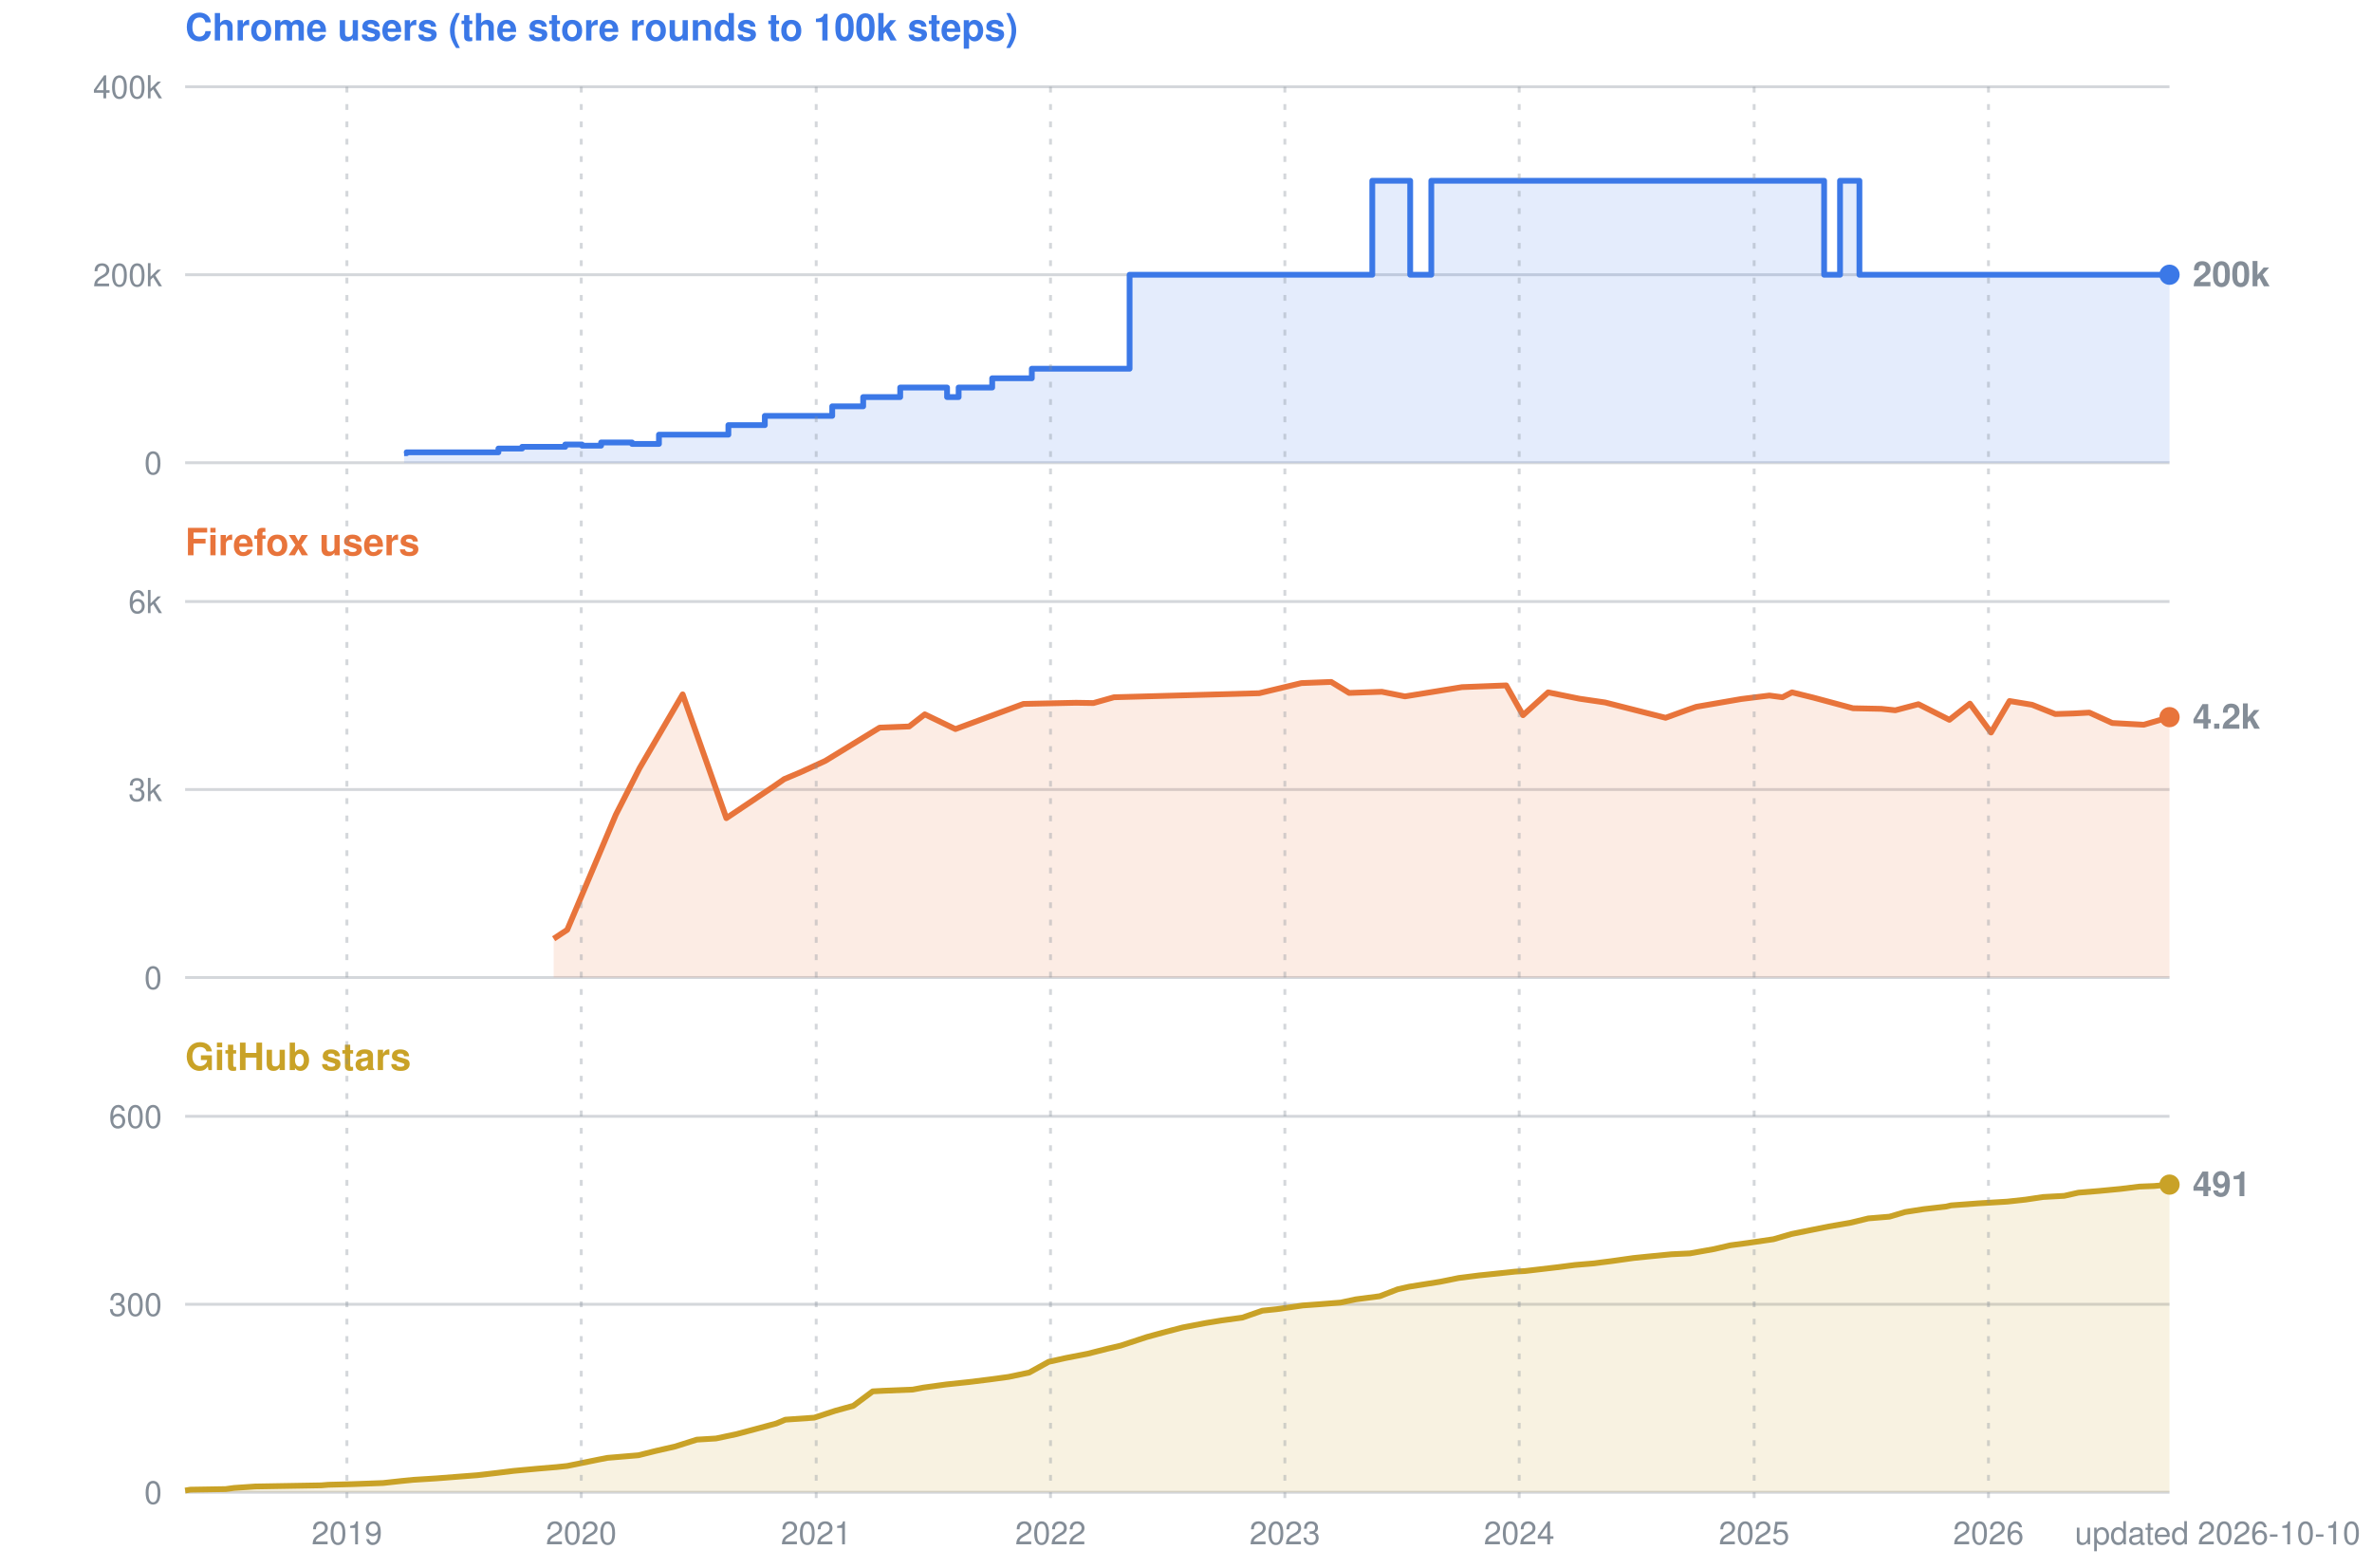
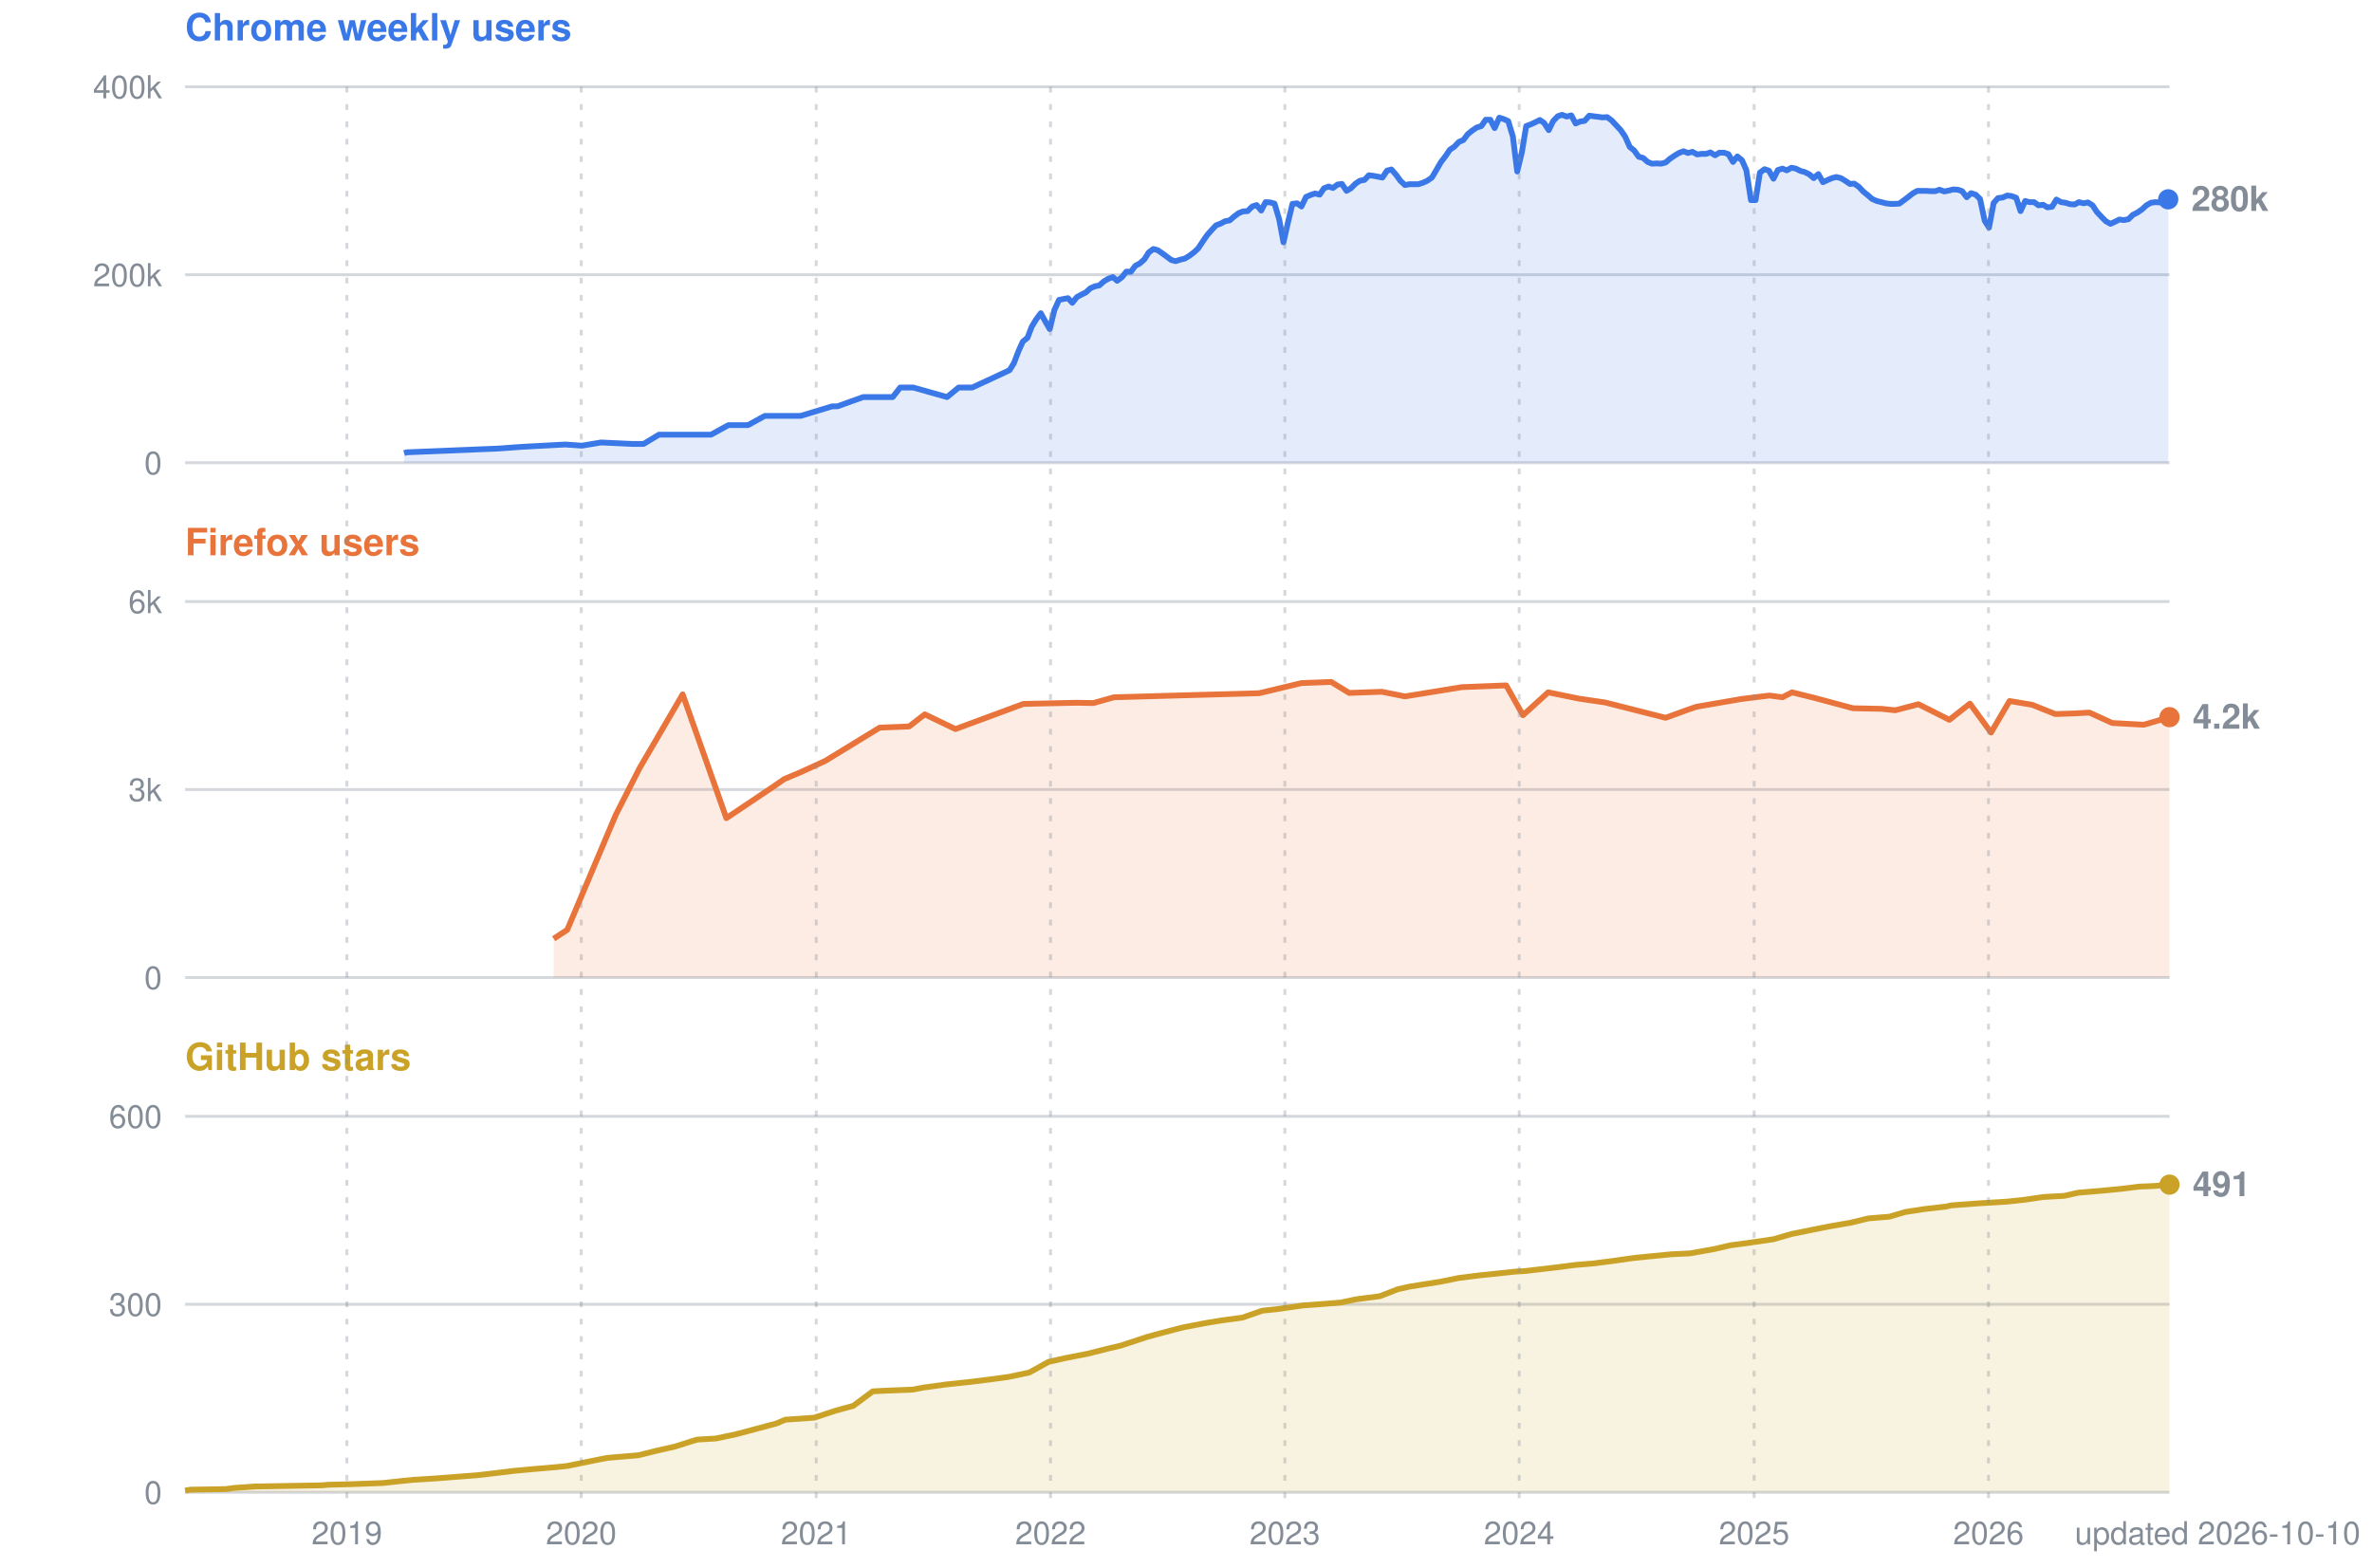
<svg xmlns="http://www.w3.org/2000/svg" viewBox="0 0 820 542" width="820" height="542" font-family="-apple-system, Segoe UI, Helvetica, Arial, sans-serif">
  <style>
.title{font-size:13px;font-weight:600}.tick{font-size:11px;fill:#848d97;font-variant-numeric:tabular-nums}.value{font-size:12px;font-weight:600;fill:#848d97}.grid{stroke:#848d97;stroke-opacity:.35;stroke-width:1}
</style>
-   <text class="title" x="64" y="14" fill="#3b78e7">Chrome users (the store rounds to 100k steps)</text>
+   <text class="title" x="64" y="14" fill="#3b78e7">Chrome weekly users</text>
  <line class="grid" x1="64" x2="750" y1="160" y2="160" />
  <text class="tick" x="56" y="164" text-anchor="end">0</text>
  <line class="grid" x1="64" x2="750" y1="95" y2="95" />
  <text class="tick" x="56" y="99" text-anchor="end">200k</text>
  <line class="grid" x1="64" x2="750" y1="30" y2="30" />
  <text class="tick" x="56" y="34" text-anchor="end">400k</text>
-   <path d="M139.7,156.7H140.6V156.4H172.3V155.1H180.5V154.5H195.4V153.7H201.2V154.1H207.8V153.0H218.5V153.5H222.5V153.5H227.8V150.3H234.7V150.3H245.8V150.3H251.8V147.0H258.6V147.0H264.4V143.8H269.7V143.8H276.8V143.8H287.7V140.5H289.5V140.5H298.4V137.3H308.6V137.3H311.2V134.0H315.7V134.0H327.4V137.3H331.4V134.0H336.1V134.0H343.0V130.8H350.3V130.8H356.7V127.5H363.6V127.5H374.3V127.5H378.7V127.5H383.4V127.5H390.5V95.0H396.7V95.0H404.9V95.0H410.2V95.0H420.9V95.0H426.2V95.0H433.1V95.0H437.3V95.0H446.2V95.0H451.1V95.0H458.4V95.0H465.9V95.0H474.4V62.5H477.7V62.5H487.5V95.0H494.8V62.5H497.7V62.5H498.3V62.5H500.3V62.5H505.0V62.5H505.9V62.5H513.6V62.5H516.5V62.5H519.4V62.5H529.4V62.5H532.9V62.5H538.3V62.5H541.2V62.5H550.7V62.5H554.9V62.5H556.0V62.5H561.1V62.5H570.0V62.5H577.3V62.5H583.1V62.5H587.3V62.5H595.8V62.5H600.2V62.5H608.4V62.5H614.6V62.5H619.7V62.5H630.6V95.0H636.1V62.5H642.8V95.0H649.7V95.0H653.7V95.0H663.7V95.0H668.5V95.0H676.1V95.0H680.8V95.0H697.4V95.0H704.1V95.0H710.9V95.0H716.9V95.0H722.3V95.0H732.0V95.0H735.8V95.0H746.2V95.0H748.2V95.0H750.0V95.0L750.0,160L139.7,160Z" fill="#3b78e7" fill-opacity="0.14" />
-   <path d="M139.7,156.7H140.6V156.4H172.3V155.1H180.5V154.5H195.4V153.7H201.2V154.1H207.8V153.0H218.5V153.5H222.5V153.5H227.8V150.3H234.7V150.3H245.8V150.3H251.8V147.0H258.6V147.0H264.4V143.8H269.7V143.8H276.8V143.8H287.7V140.5H289.5V140.5H298.4V137.3H308.6V137.3H311.2V134.0H315.7V134.0H327.4V137.3H331.4V134.0H336.1V134.0H343.0V130.8H350.3V130.8H356.7V127.5H363.6V127.5H374.3V127.5H378.7V127.5H383.4V127.5H390.5V95.0H396.7V95.0H404.9V95.0H410.2V95.0H420.9V95.0H426.2V95.0H433.1V95.0H437.3V95.0H446.2V95.0H451.1V95.0H458.4V95.0H465.9V95.0H474.4V62.5H477.7V62.5H487.5V95.0H494.8V62.5H497.7V62.5H498.3V62.5H500.3V62.5H505.0V62.5H505.9V62.5H513.6V62.5H516.5V62.5H519.4V62.5H529.4V62.5H532.9V62.5H538.3V62.5H541.2V62.5H550.7V62.5H554.9V62.5H556.0V62.5H561.1V62.5H570.0V62.5H577.3V62.5H583.1V62.5H587.3V62.5H595.8V62.5H600.2V62.5H608.4V62.5H614.6V62.5H619.7V62.5H630.6V95.0H636.1V62.5H642.8V95.0H649.7V95.0H653.7V95.0H663.7V95.0H668.5V95.0H676.1V95.0H680.8V95.0H697.4V95.0H704.1V95.0H710.9V95.0H716.9V95.0H722.3V95.0H732.0V95.0H735.8V95.0H746.2V95.0H748.2V95.0H750.0V95.0" fill="none" stroke="#3b78e7" stroke-width="2" stroke-linejoin="round" />
-   <circle cx="750" cy="95" r="3.5" fill="#3b78e7" />
-   <text class="value" x="758" y="99">200k</text>
+   <path d="M139.7,156.7L140.6,156.4L172.3,155.1L180.5,154.5L195.4,153.7L201.2,154.1L207.8,153.0L218.5,153.5L222.5,153.5L227.8,150.3L234.7,150.3L245.8,150.3L251.8,147.0L258.6,147.0L264.4,143.8L269.7,143.8L276.8,143.8L287.7,140.5L289.5,140.5L298.4,137.3L308.6,137.3L311.2,134.0L315.7,134.0L327.4,137.3L331.4,134.0L336.1,134.0L343.0,130.8L349.0,128.0L350.5,125.6L352.1,121.4L353.6,118.1L355.2,116.8L356.7,112.9L358.3,110.3L359.8,108.3L361.4,111.2L362.9,113.8L364.5,107.2L366.1,103.7L367.6,103.4L369.2,103.1L370.7,104.7L372.3,102.7L373.8,101.9L375.4,101.1L376.9,99.7L378.5,99.0L380.0,98.7L381.6,97.3L383.1,96.4L384.7,95.8L386.2,97.1L387.8,95.9L389.4,93.9L390.9,94.0L392.5,91.9L394.0,91.1L395.6,89.7L397.1,87.3L398.7,86.1L400.2,86.5L401.8,87.6L403.3,88.7L404.9,89.9L406.4,90.3L408.0,89.8L409.6,89.4L411.1,88.5L412.7,87.3L414.2,85.9L415.8,83.5L417.3,81.3L418.9,79.5L420.4,77.9L422.0,77.3L423.5,76.5L425.1,76.2L426.6,74.9L428.2,73.7L429.7,73.1L431.3,73.0L432.9,71.4L434.4,70.9L436.0,72.8L437.5,69.9L439.1,70.0L440.6,70.4L442.2,75.8L443.7,83.8L445.3,76.7L446.8,70.5L448.4,70.3L449.9,71.4L451.5,68.1L453.1,67.4L454.6,66.9L456.2,67.3L457.7,65.1L459.3,64.5L460.8,65.0L462.4,63.8L463.9,63.6L465.5,66.0L467.0,65.1L468.6,63.5L470.1,62.5L471.7,62.2L473.2,60.6L474.8,60.8L476.4,61.1L477.9,61.4L479.5,59.0L481.0,58.6L482.6,60.4L484.1,62.5L485.7,64.0L487.2,63.7L488.8,63.7L490.3,63.7L491.9,63.2L493.4,62.5L495.0,61.4L496.6,58.7L498.1,56.1L499.7,54.0L501.2,51.8L502.8,50.7L504.3,49.1L505.9,48.4L507.4,46.4L509.0,45.1L510.5,44.1L512.1,43.6L513.6,41.4L515.2,41.4L516.7,44.3L518.3,40.7L519.9,41.2L521.4,41.9L523.0,47.2L524.5,59.3L526.1,52.7L527.6,43.6L529.2,43.0L530.7,42.3L532.3,41.5L533.8,42.5L535.4,45.0L536.9,41.9L538.5,40.2L540.0,39.7L541.6,40.3L543.2,39.9L544.7,42.7L546.3,42.0L547.8,41.8L549.4,40.0L550.9,40.2L552.5,40.4L554.0,40.6L555.6,40.5L557.1,41.6L558.7,43.3L560.2,44.9L561.8,47.2L563.4,50.8L564.9,52.0L566.5,54.2L568.0,54.6L569.6,56.0L571.1,56.6L572.7,56.5L574.2,56.6L575.8,56.2L577.3,54.9L578.9,53.8L580.4,52.9L582.0,52.3L583.5,52.9L585.1,52.5L586.7,53.4L588.2,53.2L589.8,53.2L591.3,52.7L592.9,53.7L594.4,52.8L596.0,52.8L597.5,53.3L599.1,56.0L600.6,54.1L602.2,55.4L603.7,58.8L605.3,69.2L606.9,69.2L608.4,59.7L610.0,58.5L611.5,59.0L613.1,61.8L614.6,58.8L616.2,58.3L617.7,58.9L619.3,58.0L620.8,58.3L622.4,59.1L623.9,59.5L625.5,60.3L627.0,61.6L628.6,60.2L630.2,63.0L631.7,62.3L633.3,61.6L634.8,61.2L636.4,61.6L637.9,62.5L639.5,63.6L641.0,63.5L642.6,64.6L644.1,66.2L645.7,67.5L647.2,68.8L648.8,69.5L650.4,69.9L651.9,70.3L653.5,70.5L655.0,70.5L656.6,70.4L658.1,69.3L659.7,68.1L661.2,66.9L662.8,66.0L664.3,66.0L665.9,66.0L667.4,66.1L669.0,66.1L670.5,65.6L672.1,66.2L673.7,65.9L675.2,65.5L676.8,65.6L678.3,66.1L679.9,68.2L681.4,66.8L683.0,67.3L684.5,68.8L686.1,76.3L687.6,78.7L689.2,70.2L690.7,68.5L692.3,68.3L693.9,67.6L695.4,67.8L697.0,68.4L698.5,73.0L700.1,69.5L701.6,69.9L703.2,69.9L704.7,71.0L706.3,70.8L707.8,71.7L709.4,71.5L710.9,69.0L712.5,69.9L714.0,70.1L715.6,70.6L717.2,70.7L718.7,69.9L720.3,70.3L721.8,70.0L723.4,71.0L724.9,73.3L726.5,75.0L728.0,76.5L729.6,77.4L731.1,76.7L732.7,75.9L734.2,76.1L735.8,75.8L737.3,74.3L738.9,73.5L740.5,72.4L742.0,71.0L743.6,70.1L745.1,69.9L746.7,70.0L748.2,69.3L749.6,68.9L749.6,160L139.7,160Z" fill="#3b78e7" fill-opacity="0.14" />
+   <path d="M139.7,156.7L140.6,156.4L172.3,155.1L180.5,154.5L195.4,153.7L201.2,154.1L207.8,153.0L218.5,153.5L222.5,153.5L227.8,150.3L234.7,150.3L245.8,150.3L251.8,147.0L258.6,147.0L264.4,143.8L269.7,143.8L276.8,143.8L287.7,140.5L289.5,140.5L298.4,137.3L308.6,137.3L311.2,134.0L315.7,134.0L327.4,137.3L331.4,134.0L336.1,134.0L343.0,130.8L349.0,128.0L350.5,125.6L352.1,121.4L353.6,118.1L355.2,116.8L356.7,112.9L358.3,110.3L359.8,108.3L361.4,111.2L362.9,113.8L364.5,107.2L366.1,103.7L367.6,103.4L369.2,103.1L370.7,104.7L372.3,102.7L373.8,101.9L375.4,101.1L376.9,99.7L378.5,99.0L380.0,98.7L381.6,97.3L383.1,96.4L384.7,95.8L386.2,97.1L387.8,95.9L389.4,93.9L390.9,94.0L392.5,91.9L394.0,91.1L395.6,89.7L397.1,87.3L398.7,86.1L400.2,86.5L401.8,87.6L403.3,88.7L404.9,89.9L406.4,90.3L408.0,89.8L409.6,89.4L411.1,88.5L412.7,87.3L414.2,85.9L415.8,83.5L417.3,81.3L418.9,79.5L420.4,77.9L422.0,77.3L423.5,76.5L425.1,76.2L426.6,74.9L428.2,73.7L429.7,73.1L431.3,73.0L432.9,71.4L434.4,70.9L436.0,72.8L437.5,69.9L439.1,70.0L440.6,70.4L442.2,75.8L443.7,83.8L445.3,76.7L446.8,70.5L448.4,70.3L449.9,71.4L451.5,68.1L453.1,67.4L454.6,66.9L456.2,67.3L457.7,65.1L459.3,64.5L460.8,65.0L462.4,63.8L463.9,63.6L465.5,66.0L467.0,65.1L468.6,63.5L470.1,62.5L471.7,62.2L473.2,60.6L474.8,60.8L476.4,61.1L477.9,61.4L479.5,59.0L481.0,58.6L482.6,60.4L484.1,62.5L485.7,64.0L487.2,63.7L488.8,63.7L490.3,63.7L491.9,63.2L493.4,62.5L495.0,61.4L496.6,58.7L498.1,56.1L499.7,54.0L501.2,51.8L502.8,50.7L504.3,49.1L505.9,48.4L507.4,46.4L509.0,45.1L510.5,44.1L512.1,43.6L513.6,41.4L515.2,41.4L516.7,44.3L518.3,40.7L519.9,41.2L521.4,41.9L523.0,47.2L524.5,59.3L526.1,52.7L527.6,43.6L529.2,43.0L530.7,42.3L532.3,41.5L533.8,42.5L535.4,45.0L536.9,41.9L538.5,40.2L540.0,39.7L541.6,40.3L543.2,39.9L544.7,42.7L546.3,42.0L547.8,41.8L549.4,40.0L550.9,40.2L552.5,40.4L554.0,40.6L555.6,40.5L557.1,41.6L558.7,43.3L560.2,44.9L561.8,47.2L563.4,50.8L564.9,52.0L566.5,54.2L568.0,54.6L569.6,56.0L571.1,56.6L572.7,56.5L574.2,56.6L575.8,56.2L577.3,54.9L578.9,53.8L580.4,52.9L582.0,52.3L583.5,52.9L585.1,52.5L586.7,53.4L588.2,53.2L589.8,53.2L591.3,52.7L592.9,53.7L594.4,52.8L596.0,52.8L597.5,53.3L599.1,56.0L600.6,54.1L602.2,55.4L603.7,58.8L605.3,69.2L606.9,69.2L608.4,59.7L610.0,58.5L611.5,59.0L613.1,61.8L614.6,58.8L616.2,58.3L617.7,58.9L619.3,58.0L620.8,58.3L622.4,59.1L623.9,59.5L625.5,60.3L627.0,61.6L628.6,60.2L630.2,63.0L631.7,62.3L633.3,61.6L634.8,61.2L636.4,61.6L637.9,62.5L639.5,63.6L641.0,63.5L642.6,64.6L644.1,66.2L645.7,67.5L647.2,68.8L648.8,69.5L650.4,69.9L651.9,70.3L653.5,70.5L655.0,70.5L656.6,70.4L658.1,69.3L659.7,68.1L661.2,66.9L662.8,66.0L664.3,66.0L665.9,66.0L667.4,66.1L669.0,66.1L670.5,65.6L672.1,66.2L673.7,65.9L675.2,65.5L676.8,65.6L678.3,66.1L679.9,68.2L681.4,66.8L683.0,67.3L684.5,68.8L686.1,76.3L687.6,78.7L689.2,70.2L690.7,68.5L692.3,68.3L693.9,67.6L695.4,67.8L697.0,68.4L698.5,73.0L700.1,69.5L701.6,69.9L703.2,69.9L704.7,71.0L706.3,70.8L707.8,71.7L709.4,71.5L710.9,69.0L712.5,69.9L714.0,70.1L715.6,70.6L717.2,70.7L718.7,69.9L720.3,70.3L721.8,70.0L723.4,71.0L724.9,73.3L726.5,75.0L728.0,76.5L729.6,77.4L731.1,76.7L732.7,75.9L734.2,76.1L735.8,75.8L737.3,74.3L738.9,73.5L740.5,72.4L742.0,71.0L743.6,70.1L745.1,69.9L746.7,70.0L748.2,69.3L749.6,68.9" fill="none" stroke="#3b78e7" stroke-width="2" stroke-linejoin="round" />
+   <circle cx="749.556" cy="68.919" r="3.5" fill="#3b78e7" />
+   <text class="value" x="757.556" y="72.919">280k</text>
  <text class="title" x="64" y="192" fill="#e8743b">Firefox users</text>
  <line class="grid" x1="64" x2="750" y1="338" y2="338" />
  <text class="tick" x="56" y="342" text-anchor="end">0</text>
  <line class="grid" x1="64" x2="750" y1="273" y2="273" />
  <text class="tick" x="56" y="277" text-anchor="end">3k</text>
  <line class="grid" x1="64" x2="750" y1="208" y2="208" />
  <text class="tick" x="56" y="212" text-anchor="end">6k</text>
  <path d="M191.4,324.6L196.1,321.5L212.9,281.7L221.1,265.6L236.0,240.1L251.1,282.9L267.5,271.9L271.1,269.4L276.8,267.0L285.3,263.1L304.1,251.6L314.3,251.2L319.7,247.0L330.3,252.1L353.8,243.4L372.0,243.0L378.0,243.1L385.1,241.1L435.3,239.7L449.9,236.2L460.2,235.8L466.4,239.6L477.7,239.2L485.7,240.8L505.4,237.6L520.7,237.0L526.5,247.3L535.2,239.4L546.0,241.6L554.9,242.9L575.8,248.2L583.5,245.4L586.4,244.4L602.0,241.7L611.7,240.5L616.2,241.1L619.5,239.4L626.8,241.2L640.6,244.9L650.4,245.1L655.2,245.6L663.2,243.5L673.9,248.9L681.0,243.3L688.3,253.3L694.7,242.4L702.5,243.7L710.5,246.9L716.9,246.7L722.3,246.4L730.2,250.0L741.1,250.6L750.0,248.0L750.0,338L191.4,338Z" fill="#e8743b" fill-opacity="0.14" />
  <path d="M191.4,324.6L196.1,321.5L212.9,281.7L221.1,265.6L236.0,240.1L251.1,282.9L267.5,271.9L271.1,269.4L276.8,267.0L285.3,263.1L304.1,251.6L314.3,251.2L319.7,247.0L330.3,252.1L353.8,243.4L372.0,243.0L378.0,243.1L385.1,241.1L435.3,239.7L449.9,236.2L460.2,235.8L466.4,239.6L477.7,239.2L485.7,240.8L505.4,237.6L520.7,237.0L526.5,247.3L535.2,239.4L546.0,241.6L554.9,242.9L575.8,248.2L583.5,245.4L586.4,244.4L602.0,241.7L611.7,240.5L616.2,241.1L619.5,239.4L626.8,241.2L640.6,244.9L650.4,245.1L655.2,245.6L663.2,243.5L673.9,248.9L681.0,243.3L688.3,253.3L694.7,242.4L702.5,243.7L710.5,246.9L716.9,246.7L722.3,246.4L730.2,250.0L741.1,250.6L750.0,248.0" fill="none" stroke="#e8743b" stroke-width="2" stroke-linejoin="round" />
  <circle cx="750" cy="247.975" r="3.5" fill="#e8743b" />
  <text class="value" x="758" y="251.975">4.2k</text>
  <text class="title" x="64" y="370" fill="#c9a227">GitHub stars</text>
  <line class="grid" x1="64" x2="750" y1="516" y2="516" />
  <text class="tick" x="56" y="520" text-anchor="end">0</text>
  <line class="grid" x1="64" x2="750" y1="451" y2="451" />
  <text class="tick" x="56" y="455" text-anchor="end">300</text>
  <line class="grid" x1="64" x2="750" y1="386" y2="386" />
  <text class="tick" x="56" y="390" text-anchor="end">600</text>
  <path d="M64.0,515.4L65.8,515.1L78.0,514.9L80.9,514.5L88.2,514.0L111.1,513.6L113.5,513.4L121.5,513.2L132.4,512.8L138.8,512.1L142.8,511.7L150.8,511.2L158.5,510.6L165.0,510.1L171.9,509.3L177.6,508.6L186.3,507.8L192.3,507.3L196.1,506.9L206.9,504.7L210.0,504.1L220.7,503.2L226.7,501.7L233.3,500.2L240.9,497.8L247.5,497.4L254.6,495.9L260.6,494.3L268.4,492.2L271.5,490.9L281.5,490.2L288.8,487.8L295.0,486.1L301.7,481.1L305.5,480.9L315.5,480.5L319.2,479.8L327.2,478.7L334.8,477.9L342.1,477.0L348.7,476.1L355.8,474.6L362.5,470.9L368.3,469.6L376.0,468.1L382.7,466.4L387.4,465.3L396.5,462.3L403.1,460.5L408.9,459.0L416.7,457.5L422.2,456.6L429.5,455.6L436.4,453.2L441.3,452.7L450.4,451.4L455.9,451.0L463.5,450.4L468.6,449.3L477.0,448.2L483.2,445.8L487.2,444.9L497.9,443.2L504.3,441.9L511.4,441.0L513.4,440.8L523.8,439.7L527.2,439.5L538.3,438.2L544.5,437.4L550.5,436.9L556.9,436.1L564.7,435.0L569.6,434.5L577.8,433.7L584.2,433.4L592.6,431.9L598.2,430.6L604.2,429.8L613.1,428.5L619.3,426.7L625.7,425.4L632.2,424.1L639.7,422.8L645.9,421.3L653.2,420.7L658.6,419.1L665.0,418.1L672.8,417.2L674.5,416.8L683.9,416.1L693.9,415.5L700.3,414.8L706.3,413.9L713.6,413.5L718.5,412.4L725.8,411.8L733.1,411.1L739.6,410.3L744.7,410.1L750.0,409.6L750.0,516L64.0,516Z" fill="#c9a227" fill-opacity="0.14" />
  <path d="M64.0,515.4L65.8,515.1L78.0,514.9L80.9,514.5L88.2,514.0L111.1,513.6L113.5,513.4L121.5,513.2L132.4,512.8L138.8,512.1L142.8,511.7L150.8,511.2L158.5,510.6L165.0,510.1L171.9,509.3L177.6,508.6L186.3,507.8L192.3,507.3L196.1,506.9L206.9,504.7L210.0,504.1L220.7,503.2L226.7,501.7L233.3,500.2L240.9,497.8L247.5,497.4L254.6,495.9L260.6,494.3L268.4,492.2L271.5,490.9L281.5,490.2L288.8,487.8L295.0,486.1L301.7,481.1L305.5,480.9L315.5,480.5L319.2,479.8L327.2,478.7L334.8,477.9L342.1,477.0L348.7,476.1L355.8,474.6L362.5,470.9L368.3,469.6L376.0,468.1L382.7,466.4L387.4,465.3L396.5,462.3L403.1,460.5L408.9,459.0L416.7,457.5L422.2,456.6L429.5,455.6L436.4,453.2L441.3,452.7L450.4,451.4L455.9,451.0L463.5,450.4L468.6,449.3L477.0,448.2L483.2,445.8L487.2,444.9L497.9,443.2L504.3,441.9L511.4,441.0L513.4,440.8L523.8,439.7L527.2,439.5L538.3,438.2L544.5,437.4L550.5,436.9L556.9,436.1L564.7,435.0L569.6,434.5L577.8,433.7L584.2,433.4L592.6,431.9L598.2,430.6L604.2,429.8L613.1,428.5L619.3,426.7L625.7,425.4L632.2,424.1L639.7,422.8L645.9,421.3L653.2,420.7L658.6,419.1L665.0,418.1L672.8,417.2L674.5,416.8L683.9,416.1L693.9,415.5L700.3,414.8L706.3,413.9L713.6,413.5L718.5,412.4L725.8,411.8L733.1,411.1L739.6,410.3L744.7,410.1L750.0,409.6" fill="none" stroke="#c9a227" stroke-width="2" stroke-linejoin="round" />
  <circle cx="750" cy="409.617" r="3.5" fill="#c9a227" />
  <text class="value" x="758" y="413.617">491</text>
  <line class="grid" x1="119.928" x2="119.928" y1="30" y2="522" stroke-dasharray="2 4" />
  <text class="tick" x="119.928" y="534" text-anchor="middle">2019</text>
  <line class="grid" x1="200.934" x2="200.934" y1="30" y2="522" stroke-dasharray="2 4" />
  <text class="tick" x="200.934" y="534" text-anchor="middle">2020</text>
  <line class="grid" x1="282.162" x2="282.162" y1="30" y2="522" stroke-dasharray="2 4" />
  <text class="tick" x="282.162" y="534" text-anchor="middle">2021</text>
  <line class="grid" x1="363.168" x2="363.168" y1="30" y2="522" stroke-dasharray="2 4" />
  <text class="tick" x="363.168" y="534" text-anchor="middle">2022</text>
  <line class="grid" x1="444.174" x2="444.174" y1="30" y2="522" stroke-dasharray="2 4" />
  <text class="tick" x="444.174" y="534" text-anchor="middle">2023</text>
  <line class="grid" x1="525.18" x2="525.18" y1="30" y2="522" stroke-dasharray="2 4" />
  <text class="tick" x="525.18" y="534" text-anchor="middle">2024</text>
  <line class="grid" x1="606.408" x2="606.408" y1="30" y2="522" stroke-dasharray="2 4" />
  <text class="tick" x="606.408" y="534" text-anchor="middle">2025</text>
  <line class="grid" x1="687.414" x2="687.414" y1="30" y2="522" stroke-dasharray="2 4" />
  <text class="tick" x="687.414" y="534" text-anchor="middle">2026</text>
  <text class="tick" x="750" y="534" text-anchor="end" dx="66">updated 2026-10-10</text>
</svg>
